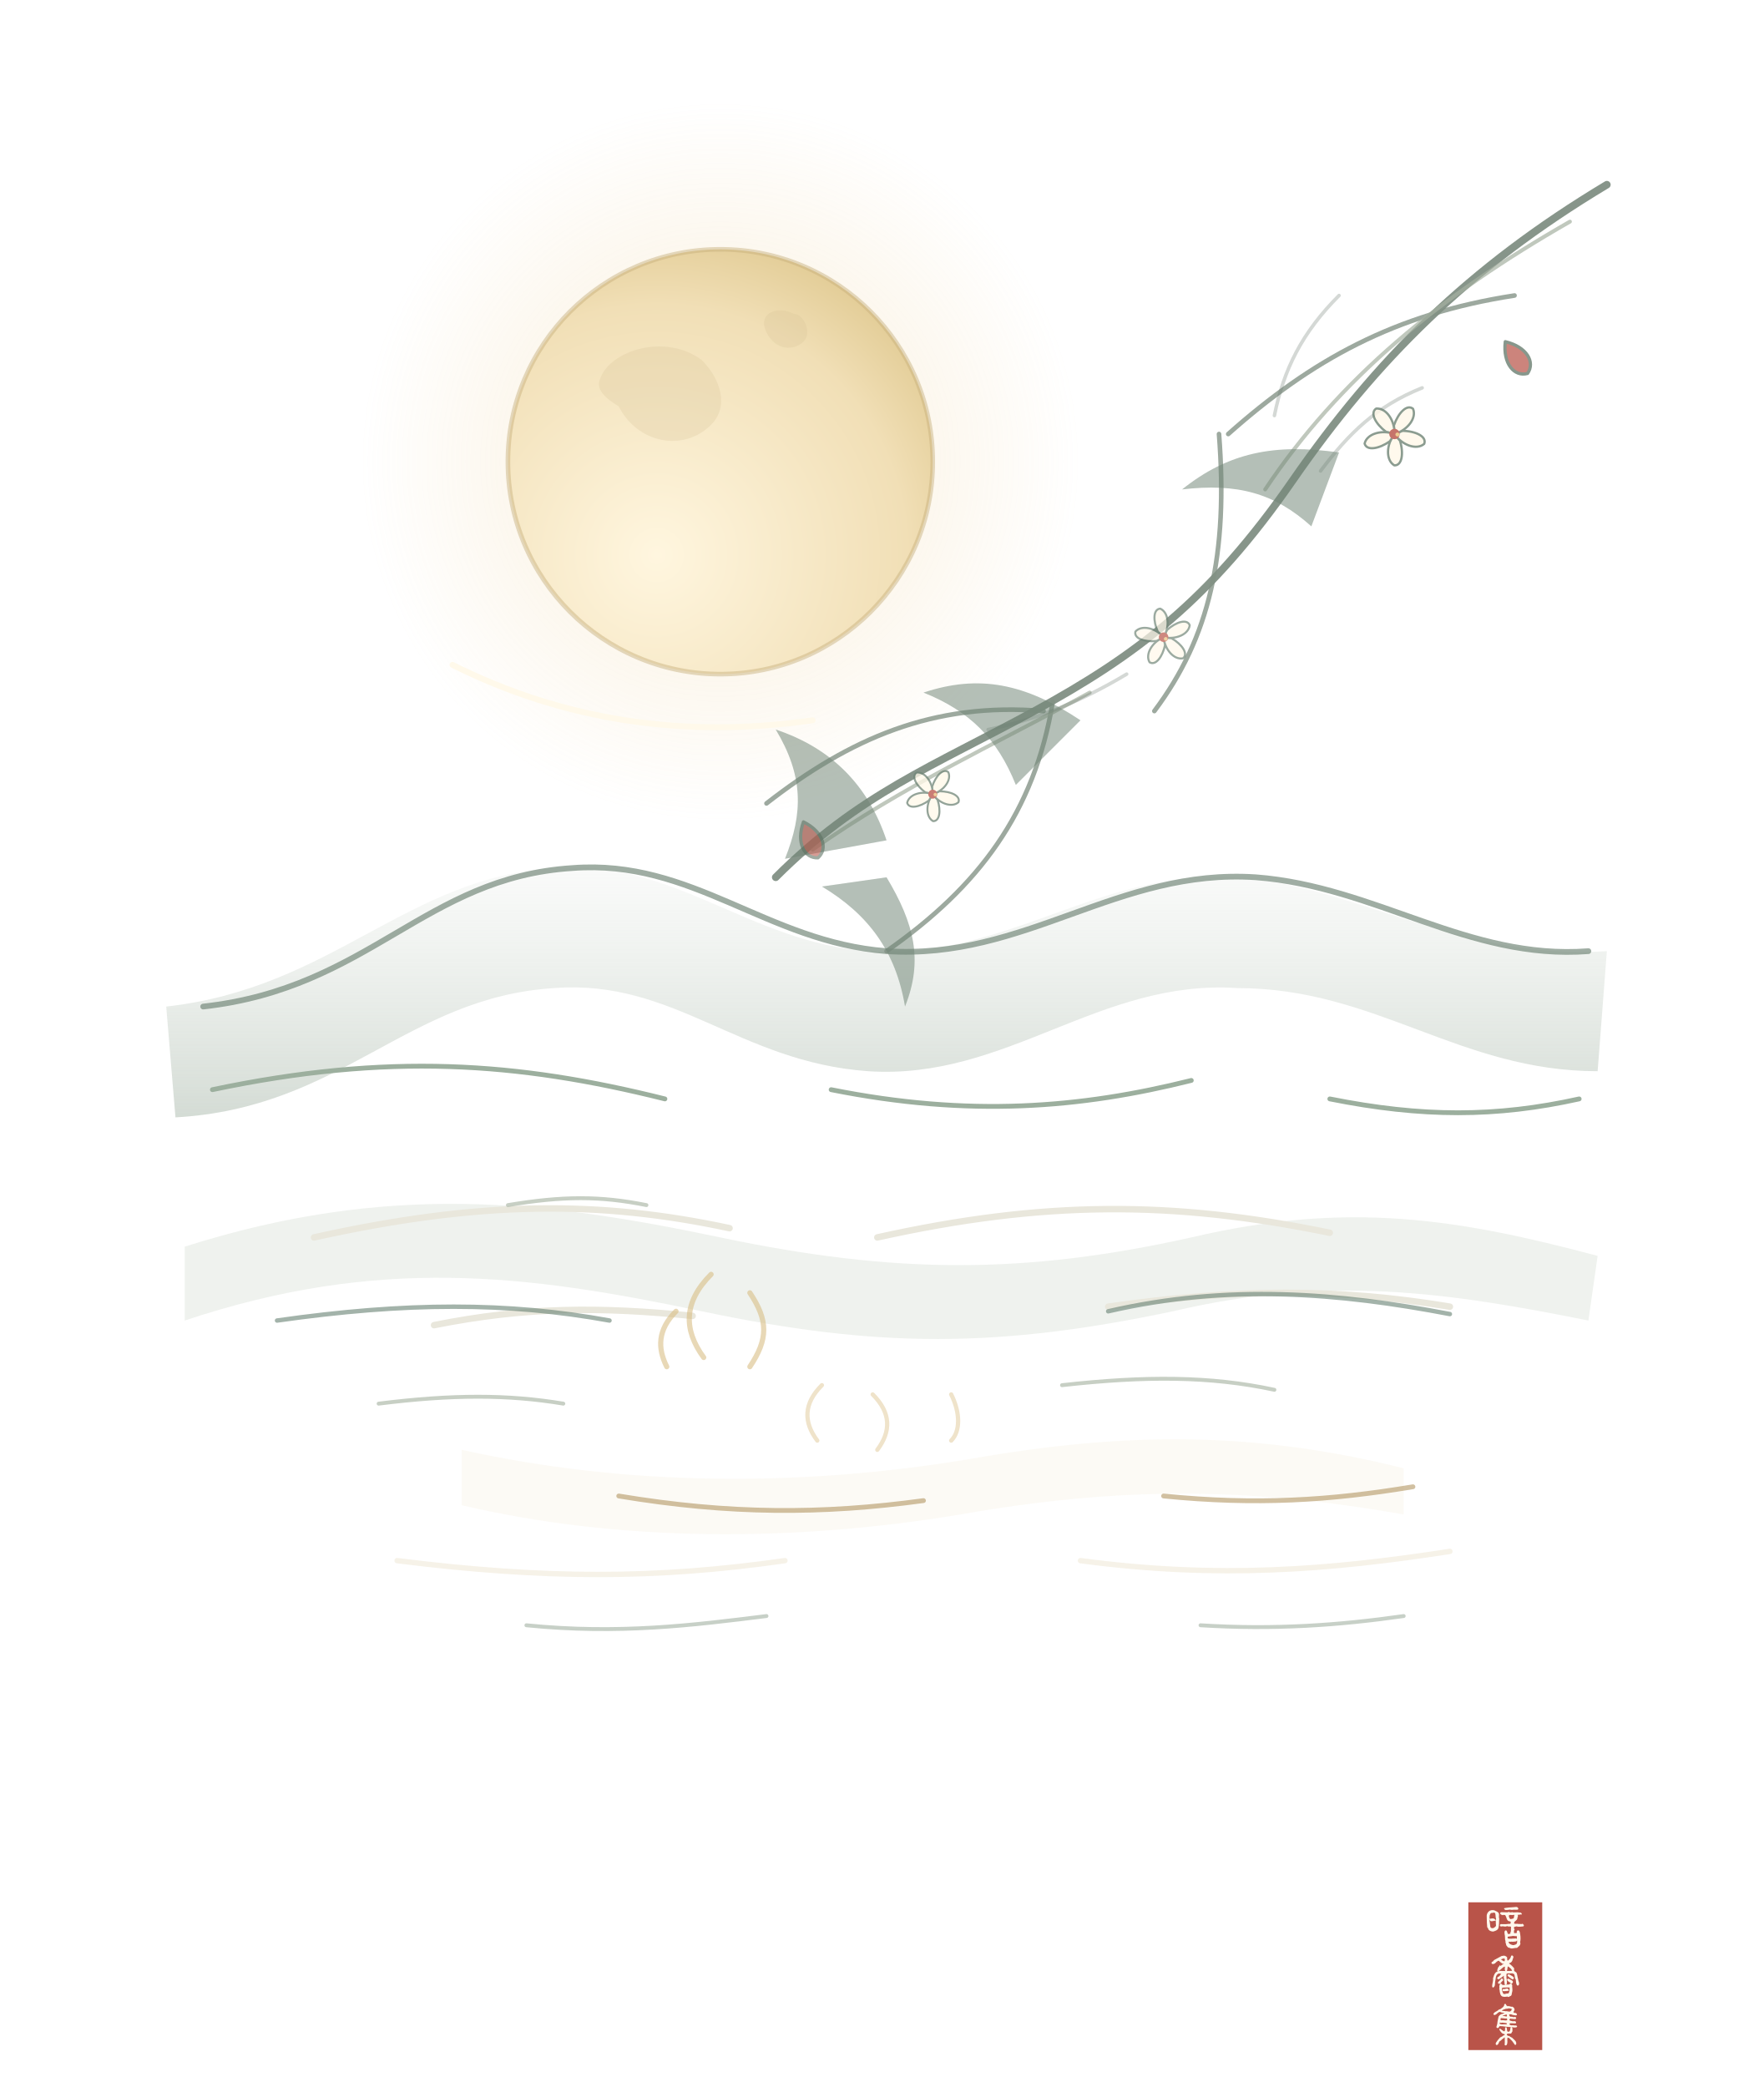
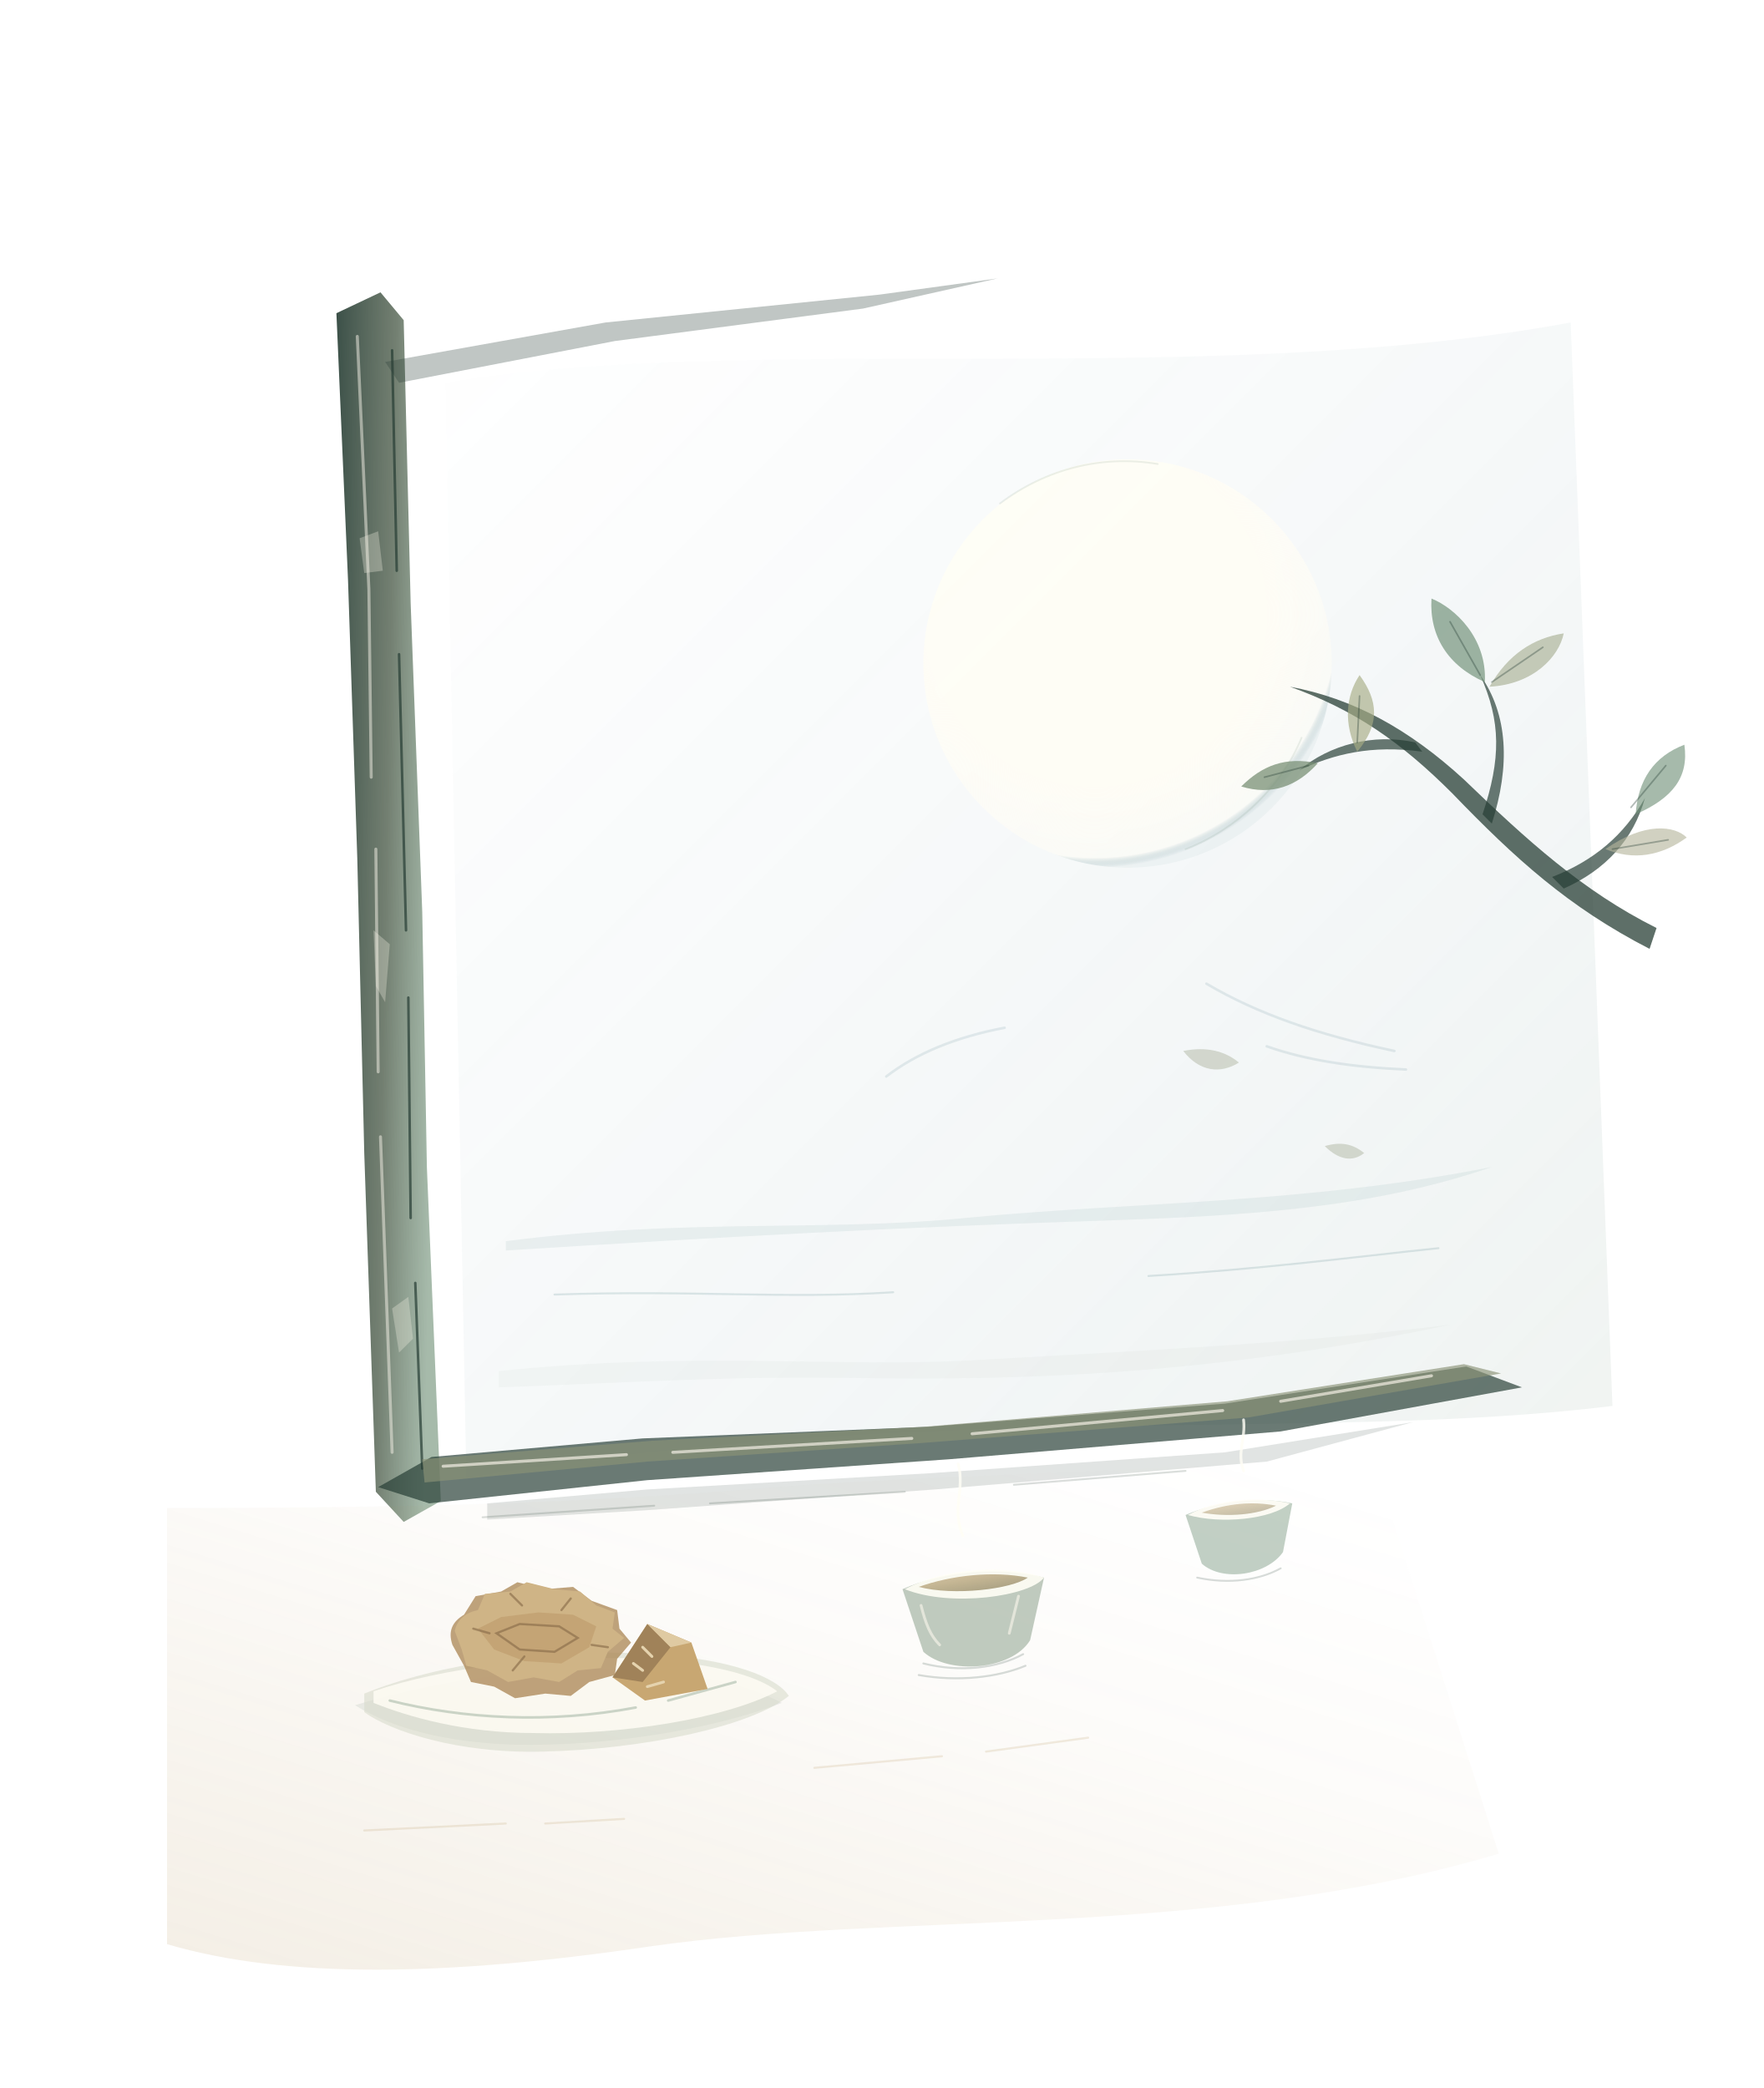
- <svg xmlns="http://www.w3.org/2000/svg" viewBox="0 20 191 226" role="img" aria-labelledby="title desc">
+ <svg xmlns="http://www.w3.org/2000/svg" viewBox="0 0 760 900" role="img" aria-labelledby="title desc">
  <defs>
-     <radialGradient id="moon-halo">
-       <stop stop-color="#e9bf72" stop-opacity=".32" />
-       <stop offset=".55" stop-color="#e9bf72" stop-opacity=".13" />
-       <stop offset="1" stop-color="#e9bf72" stop-opacity="0" />
+     <radialGradient id="ma-moon" cx=".42" cy=".38" r=".62">
+       <stop offset=".68" stop-color="#FFFDF5" stop-opacity=".9" />
+       <stop offset=".96" stop-color="#FFFDF5" stop-opacity=".5" />
+       <stop offset="1" stop-color="#326B75" stop-opacity=".045" />
    </radialGradient>
-     <radialGradient id="moon-disc" cx=".35" cy=".28" r=".82">
-       <stop stop-color="#fff6df" />
-       <stop offset=".72" stop-color="#f1dfb6" />
-       <stop offset="1" stop-color="#dfc88f" />
-     </radialGradient>
-     <linearGradient id="hill-wash" x1="0" y1="0" x2="0" y2="1">
-       <stop stop-color="#8da18f" stop-opacity=".38" />
-       <stop offset="1" stop-color="#b9c6b8" stop-opacity=".08" />
+     <linearGradient id="ma-air" x1="0" y1="0" x2="1" y2="1">
+       <stop stop-color="#326B75" stop-opacity="0" />
+       <stop offset=".62" stop-color="#326B75" stop-opacity=".055" />
+       <stop offset="1" stop-color="#6F8F76" stop-opacity=".1" />
    </linearGradient>
-     <g id="plum-blossom" fill="#fff8e9" stroke="#718678" stroke-width=".34" stroke-linejoin="round">
-       <path d="M0 0C-1.7-1.2-2.4-3.4-1.4-4.5C-.3-4.9.5-3.2.5-1.2Z" />
-       <path d="M0 0C-1.7-1.2-2.4-3.4-1.4-4.5C-.3-4.9.5-3.2.5-1.2Z" transform="rotate(72)" />
-       <path d="M0 0C-1.7-1.2-2.4-3.4-1.4-4.5C-.3-4.9.5-3.2.5-1.2Z" transform="rotate(144)" />
-       <path d="M0 0C-1.7-1.2-2.4-3.4-1.4-4.5C-.3-4.9.5-3.2.5-1.2Z" transform="rotate(216)" />
-       <path d="M0 0C-1.7-1.2-2.4-3.4-1.4-4.5C-.3-4.9.5-3.2.5-1.2Z" transform="rotate(288)" />
-       <circle r=".78" fill="#b95449" stroke="none" />
-       <circle cx=".4" cy="-.2" r=".3" fill="#e8c17a" stroke="none" />
-     </g>
-     <g id="plum-bud" fill="#b95449" stroke="#596f5f" stroke-width=".35">
-       <path d="M0 0c-1.6-1.8-1.4-3.7 0-4.2 1.4.5 1.6 2.4 0 4.2Z" />
-     </g>
+     <linearGradient id="ma-warm" x1="0" y1="1" x2=".8" y2="0">
+       <stop stop-color="#B59255" stop-opacity=".15" />
+       <stop offset=".62" stop-color="#B59255" stop-opacity=".035" />
+       <stop offset="1" stop-color="#B59255" stop-opacity="0" />
+     </linearGradient>
+     <linearGradient id="ma-wood" x1="0" y1="0" x2="1" y2=".2">
+       <stop stop-color="#263D34" stop-opacity=".9" />
+       <stop offset=".55" stop-color="#4B5B49" stop-opacity=".78" />
+       <stop offset="1" stop-color="#6F8F76" stop-opacity=".62" />
+     </linearGradient>
+     <linearGradient id="ma-tea" x1="0" y1="0" x2="1" y2="1">
+       <stop stop-color="#B59255" stop-opacity=".5" />
+       <stop offset="1" stop-color="#7E7654" stop-opacity=".74" />
+     </linearGradient>
  </defs>
-   <g transform="translate(0 266) scale(1 -1)" fill="none" stroke-linecap="round" stroke-linejoin="round">
-     <rect x="159" y="24" width="8" height="16" fill="#b95449" stroke="none" />
-     <g fill="#fff8ec" stroke="none">
-       <path d="M2121 2852Q2157 2793 2219 2774Q2253 2763 2281 2772Q2408 2770 2575 2800Q2589 2803 2611 2807Q2700 2771 2829 2784Q2953 2797 2960 2798Q2999 2799 3032 2795Q3053 2798 3150 2791Q3266 2782 3306 2815Q3339 2842 3339 2898Q3294 3027 3164 3038Q3112 3042 2982 3022Q2902 3010 2861 3011Q2487 2992 2298 2964Q2207 2950 2121 2932Q2095 2923 2096 2891Q2096 2862 2121 2852ZM1632 2499Q1595 2557 1502 2619Q1499 2621 1495 2624Q1358 2701 1256 2738Q1135 2780 989 2753Q922 2741 870 2716Q725 2641 646 2495Q588 2387 585 2272L600 1659Q609 1437 631 1270Q639 1250 678 1207L706 1175Q731 1138 722 1100Q809 958 1018 911Q1078 898 1143 895L1318 949Q1478 1005 1553 1103Q1579 1137 1598 1179Q1648 1330 1659 1598L1670 1907Q1673 1962 1678 2010Q1643 2083 1651 2213Q1658 2344 1658 2366Q1656 2442 1632 2499ZM1393 1452Q1404 1360 1288 1276L1177 1202Q1065 1169 986 1209Q934 1235 904 1293L850 1716Q833 1824 813 1908V1942Q837 1943 851 1907Q870 1856 871 1854Q887 1825 915 1817Q996 1775 1110 1800L1245 1833Q1289 1841 1325 1839Q1354 1844 1368 1868Q1369 1871 1370 1873Q1308 1971 1222 2021Q1115 2059 948 2023Q917 2017 847 1999Q819 2049 829 2125Q840 2210 838 2237Q838 2255 835 2272Q883 2457 962 2502Q972 2507 983 2511Q1029 2505 1126 2529Q1215 2550 1253 2541Q1299 2529 1325 2477Q1349 2416 1357 2273Q1365 2128 1384 2068L1402 2026L1404 2021Q1355 1867 1381 1575Q1376 1630 1393 1452ZM3817 1464 3745 1542Q3718 1567 3692 1578Q3644 1533 3566 1545L3481 1559L3448 1558L3422 1551L3407 1543Q3333 1574 3206 1569L3096 1567Q3027 1569 2975 1589Q2954 1688 3039 1776Q3057 1795 3141 1865Q3224 1936 3246 1990Q3266 2042 3248 2101Q3303 2137 3300 2209L3293 2297Q3294 2347 3328 2374Q3379 2339 3441 2360L3504 2383Q3555 2396 3601 2363Q3637 2403 3641 2418Q3646 2434 3635 2454Q3595 2523 3547 2539Q3528 2545 3505 2545Q3501 2545 3498 2545Q3318 2588 3021 2565L2918 2556Q2862 2590 2775 2578L2675 2565Q2634 2562 2599 2568Q2582 2568 2537 2597L2505 2614Q2461 2630 2440 2568L1973 2579Q1961 2576 1894 2580H1845Q1769 2572 1757 2499Q1755 2410 1856 2364Q1871 2357 1965 2324Q1976 2320 1985 2317Q2016 2354 2081 2343Q2141 2332 2147 2332Q2166 2332 2178 2340Q2236 2283 2282 2147Q2331 2006 2336 1994L2363 1936Q2432 1808 2564 1786Q2581 1783 2599 1782Q2669 1779 2675 1730Q2676 1717 2668 1654L2666 1615Q2666 1607 2668 1600Q2637 1560 2553 1562L2464 1564Q2436 1563 2417 1555Q2275 1529 2010 1538Q1848 1543 1803 1543L1758 1503Q1734 1476 1734 1441Q1732 1387 1803 1340Q1813 1334 1825 1327Q1902 1367 2029 1349L2166 1328Q2284 1317 2360 1373Q2405 1335 2502 1336Q2609 1337 2612 1337Q2665 1333 2702 1316L2690 895Q2651 875 2651 816L2652 755Q2647 710 2599 703L2577 701Q2466 646 2419 716Q2401 743 2375 835Q2347 935 2313 969Q2303 979 2292 986Q2259 1000 2218 990Q2180 981 2167 952Q2121 892 2132 789L2144 680V656Q2176 567 2177 404Q2178 247 2186 190Q2197 120 2224 64Q2203 0 2236 -100Q2270 -200 2272 -206Q2283 -252 2281 -289Q2305 -314 2361 -394Q2414 -470 2459 -495Q2505 -521 2565 -516Q2667 -592 2828 -575Q2859 -572 3014 -544Q3144 -520 3225 -528L3453 -323L3499 -227Q3543 -118 3487 -50Q3570 235 3499 674Q3485 762 3464 861L3412 952Q3396 975 3378 986L3356 995Q3338 1000 3316 997Q3235 995 3210 912L3202 873V872Q3230 782 3176 766Q3156 761 3080 764L3026 763Q2995 759 2975 747Q2945 895 2963 974Q2980 1046 3032 1088Q2982 1100 2972 1143L2960 1225Q2957 1237 2952 1248Q2970 1299 3032 1314L3125 1332Q3150 1339 3168 1350Q3289 1301 3490 1317L3712 1339Q3714 1339 3715 1339Q3778 1326 3806 1381Q3825 1418 3817 1464ZM3202 -152Q3141 -240 2980 -272L2872 -289Q2736 -248 2708 -238Q2543 -174 2495 -52Q2490 -40 2486 -27Q2507 17 2578 12L2673 2Q2714 2 2736 18Q2816 -4 2951 15Q3063 31 3100 30Q3144 29 3197 88L3225 121Q3243 28 3231 -55Q3223 -112 3202 -152ZM3202 496Q3225 374 3211 311Q3204 282 3191 257Q3147 308 3061 297L2962 281Q2921 278 2895 292Q2779 262 2590 273L2463 280Q2413 310 2407 404Q2407 408 2406 440Q2480 465 2636 480Q2788 494 2861 519Q2992 498 3194 496ZM2816 2010Q2801 2010 2731 1990Q2649 1968 2616 1996Q2597 2012 2588 2044Q2523 2141 2516 2222Q2513 2261 2520 2306Q2571 2350 2672 2342L2813 2329Q2814 2329 2816 2329Q2864 2347 2961 2343Q2986 2342 3009 2340Q2974 2309 2967 2221Q2959 2130 2952 2108Q2932 2034 2861 2016L2819 2010Z" transform="translate(160.26 35.71928) scale(0.0012442)" />
-       <path d="M2802 980Q2771 1062 2743 1230Q2715 1399 2681 1486Q2675 1501 2668 1516Q2647 1558 2581 1598L2519 1635Q2466 1673 2459 1726Q2440 1754 2453 1822Q2465 1892 2459 1918Q2272 2133 2148 2235Q2080 2291 2015 2329L2031 2362Q2211 2397 2298 2587Q2329 2655 2371 2818Q2373 2826 2375 2832Q2366 2853 2394 2890Q2408 2909 2408 2915Q2334 3026 2283 3041Q2213 3043 2189 2983Q2186 2976 2168 2906Q2155 2855 2132 2832Q2124 2781 2071 2734Q2023 2691 2014 2681Q1997 2661 1989 2639Q1976 2639 1948 2610Q1917 2577 1897 2584Q1884 2589 1872 2605L1847 2705Q1833 2778 1855 2832Q1815 2941 1679 2991L1603 3014Q1588 3018 1562 3024Q1530 3002 1462 3004Q1394 3005 1366 2991Q1359 2988 1352 2983Q1249 2918 1016 2803Q799 2697 682 2622Q675 2563 621 2529L542 2481Q509 2459 489 2429Q456 2384 497 2340L534 2304L540 2295Q668 2264 787 2350Q841 2388 883 2446Q902 2457 969 2511Q1041 2570 1094 2574Q1110 2575 1126 2572Q1160 2520 1244 2462Q1326 2407 1351 2382L1369 2362Q1398 2312 1462 2313L1539 2316Q1552 2315 1562 2312Q1422 2243 1269 2119Q1238 2183 1204 2179Q1194 2177 1185 2170Q1178 2124 1123 2062L1074 2006Q1052 1978 1042 1952Q1031 1931 1016 1860L1003 1811Q988 1771 959 1742Q1046 1682 997 1641L969 1623L881 1579L860 1564Q853 1557 850 1550Q756 1466 699 1305L626 1076Q620 1061 615 1047Q634 915 594 723L554 528Q533 407 540 309Q559 247 607 236Q619 233 632 234Q748 298 775 452Q782 495 788 637Q791 711 799 753Q820 822 840 989Q860 1159 894 1241Q929 1325 992 1382Q1063 1466 1187 1456Q1206 1455 1317 1435Q1327 1433 1336 1432L1160 1223Q1041 1166 1001 1115L984 1089Q978 1077 975 1064Q976 1006 1023 982L1109 946Q1160 992 1294 1073Q1433 1157 1494 1216Q1523 1243 1545 1273Q1563 1222 1557 1154Q1554 1119 1545 1080Q1592 1032 1589 935L1586 829Q1587 795 1595 770Q1616 726 1616 638L1618 576Q1625 522 1663 494Q1660 459 1612 459Q1605 459 1595 460Q1499 442 1433 473Q1390 492 1364 532Q1357 541 1352 552Q1319 588 1281 580Q1268 578 1252 569Q1140 414 1166 248Q1170 224 1177 200Q1181 181 1163 140Q1144 98 1158 75Q1166 62 1185 50L1207 -161Q1236 -368 1329 -478Q1332 -483 1336 -487Q1464 -615 1796 -566Q1830 -562 1872 -554Q1942 -621 2040 -561Q2058 -549 2098 -520Q2201 -502 2234 -402Q2246 -366 2261 -253Q2272 -167 2291 -126Q2319 -33 2302 131Q2285 290 2285 328Q2284 382 2291 427Q2295 474 2237 524Q2219 540 2199 552Q2264 573 2310 629Q2324 646 2341 670Q2375 777 2286 842Q2255 865 2151 911Q2050 956 2015 996Q1954 1011 1907 998Q1851 983 1839 929Q1856 837 1946 770Q1955 764 2049 703Q2128 652 2165 603L2172 575Q2171 570 2165 569Q2118 587 2072 552Q2060 542 2050 530Q2037 514 2031 494Q1977 508 1873 492Q1783 478 1748 487L1730 494L1805 519Q1838 627 1822 800Q1806 970 1806 986Q1805 1000 1805 1013L1788 1030Q1796 1089 1787 1227Q1778 1364 1800 1435Q1802 1442 1805 1449Q1887 1474 2019 1467Q2153 1461 2214 1468Q2249 1473 2283 1482L2335 1450Q2377 1429 2408 1449Q2482 1390 2503 1269L2525 1092Q2544 988 2601 929L2622 687Q2644 510 2718 427Q2762 382 2817 414Q2844 430 2861 460Q2914 553 2879 682Q2876 693 2835 815Q2801 914 2802 980ZM1319 2689Q1339 2718 1417 2737Q1490 2755 1512 2765Q1576 2793 1618 2750L1632 2731L1643 2704Q1651 2674 1646 2639Q1642 2545 1579 2522L1436 2594Q1360 2636 1319 2689ZM1495 1675Q1351 1694 1217 1685Q1124 1678 1042 1658Q1149 1690 1278 1806L1426 1941Q1534 2035 1629 2069Q1663 2025 1650 1954Q1638 1886 1637 1876Q1637 1848 1646 1826Q1630 1765 1672 1717L1696 1692Q1678 1669 1611 1678Q1540 1689 1519 1685Q1505 1682 1495 1675ZM1822 242Q1857 230 1934 240Q2008 250 2040 235Q2054 228 2065 217L2054 -12Q2039 -197 1951 -273Q1937 -284 1922 -294Q1864 -271 1768 -299L1670 -326Q1580 -346 1512 -311Q1431 -139 1409 -43Q1381 77 1403 200Q1466 236 1597 234Q1737 233 1759 234Q1793 236 1822 242ZM1805 1692Q1854 1750 1867 1856L1880 1970Q1891 2038 1922 2086Q2149 1931 2236 1792Q2267 1742 2283 1692Q2132 1678 1969 1683Q1888 1685 1805 1692ZM2291 1239Q2242 1252 2159 1310Q2079 1367 2036 1380Q1988 1394 1939 1382Q1895 1371 1884 1317Q1879 1285 1889 1256Q2007 1136 2200 1014Q2235 991 2308 946Q2322 955 2374 971Q2414 983 2422 1008Q2425 1017 2425 1030Q2446 1099 2388 1154L2307 1222Q2298 1231 2291 1239ZM1319 653Q1326 710 1391 764L1457 817Q1511 868 1495 929Q1469 986 1419 1015Q1369 1045 1336 1013Q1299 939 1195 843L1109 763Q1077 730 1059 703Q1030 658 1060 609Q1078 580 1109 569Q1170 540 1231 586L1300 641Q1310 648 1319 653ZM1478 117 1436 -18Q1469 -86 1560 -85Q1571 -84 1670 -74Q1734 -66 1771 -76Q1791 -77 1836 -59Q1877 -42 1906 -59Q1909 -58 1955 -52Q1994 -46 1995 -25Q1996 -15 1989 -1Q1952 128 1861 143L1823 145L1771 138L1623 106L1569 100L1525 103Q1500 107 1478 117Z" transform="translate(160.9131 30.48051) scale(0.00123953)" />
-       <path d="M2245 984 2366 996Q2440 1010 2462 1068Q2463 1071 2464 1074Q2455 1145 2384 1161Q2370 1164 2289 1170Q2251 1172 2230 1180Q2219 1147 2179 1162L2157 1175Q2144 1184 2139 1195Q2045 1167 1937 1182Q1850 1194 1793 1233Q1794 1245 1784 1296Q1776 1335 1793 1353Q1871 1376 2033 1364Q2197 1351 2256 1355Q2304 1358 2343 1368Q2383 1401 2366 1450L2344 1510Q2343 1511 2343 1512Q2281 1563 2194 1556L2092 1544Q2029 1542 1981 1572Q1926 1560 1835 1609Q1770 1643 1762 1647Q1750 1695 1819 1764Q1823 1768 1830 1775Q1873 1796 1922 1777Q1961 1761 1966 1760Q2017 1772 2128 1754Q2239 1736 2289 1746Q2328 1753 2358 1775L2379 1840Q2387 1877 2358 1896Q2278 1959 2176 1930Q2152 1923 2124 1911Q2073 1962 1952 1960Q2010 1961 1860 1956Q1754 1994 1747 2175L1966 2160Q2000 2127 2081 2117Q2159 2107 2183 2095Q2192 2091 2200 2085Q2251 2097 2332 2079Q2366 2071 2373 2070L2430 2119Q2458 2148 2449 2175Q2437 2225 2372 2272L2328 2303Q2283 2276 2228 2305L2169 2337Q2145 2348 2124 2348Q2131 2397 2178 2464Q2220 2525 2228 2559Q2229 2563 2230 2567Q2231 2703 2146 2788Q2105 2830 2041 2861Q1971 2846 1862 2878L1759 2907Q1670 2926 1597 2906Q1585 2917 1533 2952Q1481 2986 1471 3025Q1468 3037 1468 3050Q1460 3093 1413 3108Q1362 3125 1325 3096Q1309 3084 1302 3065Q1314 2929 1156 2796Q1115 2761 1069 2733Q1022 2668 904 2629L805 2597Q748 2527 625 2460L500 2392L446 2356L406 2323L375 2289Q363 2274 352 2258Q291 2209 375 2123L383 2115Q485 2101 590 2184Q605 2197 694 2278Q789 2365 860 2385Q900 2397 941 2394Q997 2348 1116 2327Q1243 2305 1263 2300Q1284 2294 1302 2288Q1292 2252 1246 2243Q1196 2233 1194 2233L1177 2223L1174 2220Q999 2206 865 2068Q823 2025 790 1972Q779 1905 726 1673Q678 1460 677 1338Q669 1313 628 1153Q614 1098 601 1059Q572 1010 622 976L682 940Q688 936 692 931Q758 923 819 1010L880 1104Q911 1120 984 1106Q1057 1091 1086 1099Q1093 1101 1099 1104L1526 1048Q1706 1028 1845 1029Q1849 1024 1877 1011Q1899 1001 1891 984Q1888 961 1871 955L1860 954L1843 797Q1823 672 1746 622L1717 607Q1601 586 1567 672Q1552 710 1544 822Q1535 940 1507 986Q1503 993 1499 999Q1478 1020 1426 1001Q1383 985 1378 984Q1374 957 1378 846Q1382 724 1349 678Q1339 664 1326 654L1302 641Q1295 639 1287 637Q1201 672 1084 765L993 836L939 871Q924 879 910 886Q849 872 872 776L880 750L999 583Q1081 476 1174 426Q1194 415 1260 404Q1322 393 1338 366L1346 346Q1348 338 1348 328Q1323 293 1265 279Q1225 269 1220 267Q1178 207 1087 165L987 120L944 94L925 79Q873 36 789 -72Q726 -151 692 -185Q678 -219 618 -296Q551 -380 537 -434Q524 -486 541 -539Q555 -574 599 -592Q623 -602 646 -600Q733 -564 785 -457L854 -296Q859 -285 865 -275Q933 -250 1014 -170Q1097 -88 1109 -77Q1142 -48 1174 -27Q1209 -21 1248 27Q1281 69 1297 78Q1320 91 1348 79Q1357 -25 1350 -299Q1347 -403 1348 -464Q1330 -509 1338 -557Q1344 -591 1363 -615Q1392 -647 1449 -623Q1500 -602 1506 -601Q1510 -600 1514 -600Q1587 -482 1586 -315L1577 -87Q1577 7 1597 79Q1698 64 1783 -1Q1835 -41 1860 -87Q2045 -240 2199 -491Q2224 -530 2245 -569Q2293 -587 2330 -577Q2362 -568 2373 -539Q2417 -368 2301 -218Q2253 -156 2131 -48L2035 40Q2014 60 1996 79Q1936 86 1858 145Q1788 197 1762 209Q1710 233 1657 222Q1644 246 1598 268L1560 288Q1523 313 1529 358Q1556 435 1639 440Q1654 441 1741 434Q1799 430 1830 441Q1905 414 1949 480Q1957 492 1992 566Q2017 618 2041 637Q2033 681 2040 794Q2047 901 2026 946Q2009 981 1971 1000L1937 1014H1936H2011Q2045 997 2136 997Q2216 997 2245 984ZM1438 2145Q1444 2145 1480 2158Q1516 2170 1526 2142L1529 2130Q1524 2104 1540 2062Q1555 2024 1541 2002Q1537 1995 1529 1987Q1493 1970 1417 1990L1344 2006Q1330 2009 1318 2009Q1294 2037 1240 2020Q1194 2007 1182 2009Q1164 2013 1159 2039Q1226 2077 1408 2135Q1426 2141 1438 2145ZM1483 1263Q1401 1280 1244 1269Q1096 1259 1031 1271Q944 1286 880 1338Q849 1385 929 1424Q935 1426 941 1429Q993 1393 1076 1410Q1155 1425 1156 1425Q1213 1431 1250 1398Q1307 1418 1403 1393Q1493 1369 1522 1368Q1526 1368 1529 1368Q1548 1324 1525 1291L1511 1277Q1499 1267 1483 1263ZM1566 1647Q1486 1609 1355 1625L1210 1643L1147 1644Q1105 1642 1069 1632Q1065 1634 1014 1650L984 1663Q963 1674 956 1693L973 1787Q985 1826 1024 1836Q1104 1836 1262 1811Q1404 1789 1492 1802Q1503 1804 1514 1806Q1562 1795 1563 1738L1562 1665Q1563 1655 1566 1647ZM1657 2424Q1616 2457 1520 2454L1425 2452L1381 2458L1350 2468L1348 2469Q1313 2476 1198 2481L1130 2488Q1105 2492 1084 2499Q1179 2601 1420 2665Q1435 2669 1453 2673Q1585 2674 1737 2715Q1742 2717 1747 2718Q1774 2693 1848 2696Q1915 2698 1935 2688Q1952 2681 1959 2665Q1966 2650 1966 2627Q1984 2557 1926 2507L1846 2446Q1825 2428 1815 2409Q1788 2443 1738 2430Q1691 2417 1684 2417Q1669 2416 1657 2424Z" transform="translate(161.3247 25.26044) scale(0.00120078)" />
-     </g>
-     <circle cx="78" cy="196" r="39" fill="url(#moon-halo)" stroke="none" />
-     <circle cx="78" cy="196" r="23" fill="url(#moon-disc)" stroke="#c7ae7b" stroke-opacity=".46" stroke-width=".5" />
-     <path fill="#d5c397" fill-opacity=".25" stroke="none" d="M67 202c2-4 7-5 10-2 2 2 1 5-1 7-4 3-10 1-11-2-.5-1 .3-2 2-3Zm16 8c1-2 3-2 4-1 1 1 0 3-1 3-2 1-4 0-3-2Z" />
-     <path stroke="#fff9ea" stroke-width=".64" d="M49 174c12-6 25-8 39-6" />
-     <path fill="url(#hill-wash)" stroke="none" d="M18 137c18 2 26 14 42 15 13 1 21-8 34-9 15-1 25 9 40 8 13-1 24-9 40-8l-1-13c-15 0-24 9-39 9-15 1-25-10-40-9-14 1-21 10-34 9-16-1-23-13-41-14Z" />
-     <path stroke="#738879" stroke-opacity=".68" stroke-width=".62" d="M22 137c18 2 24 14 40 15 13 1 21-8 34-9 15-1 25 9 40 8 13-1 23-9 36-8" />
-     <path stroke="#9caf9e" stroke-width=".52" d="M23 128c19 4 33 3 49-1m18 1c15-3 27-2 39 1m15-2c10-2 18-2 27 0" />
-     <path fill="#c5d0c1" fill-opacity=".27" stroke="none" d="M20 111c22 7 39 5 58 1 19-4 33-4 51 0 17 4 29 2 44-2l-1-7c-15 3-28 5-45 1-19-4-32-4-51 0-19 4-35 6-56-1Z" />
-     <path stroke="#e9e7dc" stroke-width=".7" d="M34 112c18 4 31 4 45 1m16-1c18 4 32 4 49 .5m-97-10c10 2 18 2 28 1m45 1c14 2 25 2 37 0" />
-     <path stroke="#6f887a" stroke-opacity=".64" stroke-width=".48" d="M30 103c14 2 25 2 36 0m54 1c13 3 25 2 37-.3" />
-     <path stroke="#d8bc82" stroke-opacity=".58" stroke-width=".56" d="M77 108c-3-3-3-6-.8-9m5 7c2-3 2-5 0-8m-8 6c-2-2-2-4-1-6" />
-     <path stroke="#aebaa9" stroke-opacity=".68" stroke-width=".42" d="M41 94c8 1 14 1 20 0m54 2c9 1 16 1 23-.5m-83 20c6 1 10 1 15 0" />
-     <path stroke="#657769" stroke-opacity=".78" stroke-width=".82" d="M174 226c-15-9-25-19-34-32-9-13-17-19-28-25-11-6-19-9-28-18" />
-     <path stroke="#819184" stroke-opacity=".78" stroke-width=".5" d="M164 214c-13-2-22-7-31-15m-20-30c-12 1-21-3-30-10m31 11c-2-12-8-20-18-27m36 56c1-13-1-22-7-30" />
-     <path stroke="#a6b1a1" stroke-opacity=".7" stroke-width=".42" d="M170 222c-14-8-25-17-33-29m-19-22c-11-6-20-10-30-17" />
-     <path stroke="#647568" stroke-opacity=".28" stroke-width=".38" d="M154 204c-5-2-8-5-11-9m-21-22c-5-3-10-5-15-6m38 47c-4-4-6-8-7-13" />
-     <path fill="#718576" fill-opacity=".52" stroke="none" d="M145 197c-7 1-12 0-17-4 6 .7 10-.4 14-4Zm-28-29c-6 4-11 5-17 3 5-2 8-5 10-10Zm-21-13c-2 6-6 10-12 12 3-5 3-9 1-14Zm-7-5c5-3 8-7 9-13 2 5 1 9-2 14Z" />
-     <use href="#plum-blossom" transform="translate(151 199) scale(.72) rotate(17)" opacity=".82" />
-     <use href="#plum-blossom" transform="translate(126 177) scale(.66) rotate(-12)" opacity=".7" />
-     <use href="#plum-blossom" transform="translate(101 160) scale(.62) rotate(18)" opacity=".76" />
-     <use href="#plum-bud" transform="translate(163 209) rotate(35)" opacity=".72" />
-     <use href="#plum-bud" transform="translate(87 157) rotate(22)" opacity=".58" />
-     <path fill="#e5c998" fill-opacity=".1" stroke="none" d="M50 89c18-4 37-4 55-1 17 3 31 3 47-1v-5c-17 3-31 3-48 0-18-3-37-3-54 1Z" />
-     <path stroke="#b49a68" stroke-opacity=".62" stroke-width=".52" d="M67 84c12-2 22-2 33-.5m26 .5c10-1 18-.5 27 1" />
-     <path stroke="#f5f0e4" stroke-opacity=".84" stroke-width=".58" d="M43 77c16-2 28-2 42 0m32 0c15-2 27-1 40 1" />
-     <path stroke="#9faf9f" stroke-opacity=".58" stroke-width=".42" d="M57 70c10-1 18 0 26 1m47-1c8-.5 15 0 22 1" />
-     <path stroke="#d8bc82" stroke-opacity=".42" stroke-width=".46" d="M89 96c-2-2-2-4-.5-6m6 5c2-2 2-4 .5-6m8 6c1-2 1-4 0-5" />
-   </g>
+   <path d="M192 165C322 143 520 168 677 139L695 606C566 622 400 603 201 637Z" fill="url(#ma-air)" />
+   <circle cx="486" cy="286" r="88" fill="url(#ma-moon)" />
+   <path d="M431 217c20-15 44-21 68-17m62 118c-9 22-29 40-50 48" fill="none" stroke="#6F8F76" stroke-opacity=".13" stroke-width=".75" stroke-linecap="round" />
+   <path d="M218 535c77-10 137-4 198-10 72-7 146-6 227-22-52 18-107 21-164 23-92 3-165 7-261 13Z" fill="#326B75" fill-opacity=".075" />
+   <path d="M239 558c61-2 99 2 146-1m110-7c49-3 87-8 125-12" fill="none" stroke="#326B75" stroke-opacity=".15" stroke-width=".85" stroke-linecap="round" />
+   <path d="M215 591c86-9 149-1 210-5 70-4 135-7 200-15-103 22-187 24-255 23-57-1-98 2-155 4Z" fill="#6F8F76" fill-opacity=".045" />
+   <path d="M145 135l19-9 10 12 3 122 5 133 2 110 6 144-16 9-12-13-5-146-3-127-4-120Z" fill="url(#ma-wood)" />
+   <path d="m154 145 5 109 1 81m2 31 1 96m1 28 5 136" fill="none" stroke="#F7F3E8" stroke-opacity=".5" stroke-width="1.3" stroke-linecap="round" />
+   <path d="m169 151 2 95m1 36 3 119m1 29 1 95m2 28 3 80" fill="none" stroke="#263D34" stroke-opacity=".7" stroke-width="1.1" stroke-linecap="round" />
+   <path d="m155 232 8-3 2 17-8 1Zm6 169 7 6-2 25-4-7Zm8 163 7-5 2 18-6 6Z" fill="#F7F3E8" fill-opacity=".3" />
+   <path d="m166 156 95-17 118-12 51-7-58 13-107 14-93 18Z" fill="#263D34" fill-opacity=".29" />
+   <path d="m186 628 91-8 123-5 128-10 104-16 24 9-104 19-143 12-130 9-94 10-22-7Z" fill="#263D34" fill-opacity=".68" />
+   <path d="m182 629 99-8 117-6 131-11 102-16 16 4-109 19-141 11-118 8-96 9Z" fill="#8B9276" fill-opacity=".65" />
+   <path d="m191 632 79-5m20-1 103-6m26-2 108-10m25-4 65-11" fill="none" stroke="#F7F3E8" stroke-opacity=".67" stroke-width="1.3" stroke-linecap="round" />
+   <path d="m210 648 69-6 122-7 127-9 81-13-63 17-143 12-125 9-68 4Z" fill="#263D34" fill-opacity=".14" />
+   <path d="m208 654 74-5m24-1 84-5m47-3 74-6" fill="none" stroke="#263D34" stroke-opacity=".17" stroke-width=".8" stroke-linecap="round" />
+   <path d="M711 409c-35-18-58-39-85-67-22-22-42-36-70-46 27 5 51 18 75 40 27 26 51 48 83 64Z" fill="#263D34" fill-opacity=".74" />
+   <path d="M639 351c8-24 8-40-1-60 12 17 13 39 5 64Zm-26-27c-22-3-38 1-53 8 13-11 32-16 50-12Zm56 54c18-7 31-18 40-34-5 18-17 31-35 39Z" fill="#263D34" fill-opacity=".69" />
+   <path d="M640 294c-16-7-24-20-23-36 10 4 24 17 23 36Z" fill="#6F8F76" fill-opacity=".67" />
+   <path d="M642 296c8-14 19-21 32-23-2 10-13 22-32 23Z" fill="#ACB49A" fill-opacity=".69" />
+   <path d="M568 329c-14-3-24 1-33 10 13 4 24 0 33-10Z" fill="#798F75" fill-opacity=".74" />
+   <path d="M585 324c-6-12-5-24 1-33 8 11 9 21-1 33Z" fill="#A6AC85" fill-opacity=".65" />
+   <path d="M705 351c1-15 8-25 21-30 2 14-5 23-21 30Z" fill="#6F8F76" fill-opacity=".61" />
+   <path d="M692 366c12 5 24 3 35-5-5-5-18-7-35 5Z" fill="#B4B49B" fill-opacity=".62" />
+   <path d="m638 291-13-23m18 26 22-15m-101 51-19 5m40-15 1-20m117 48 15-18m-23 36 24-4" fill="none" stroke="#263D34" stroke-opacity=".34" stroke-width=".7" stroke-linecap="round" />
+   <path d="M601 453c-33-7-59-16-81-29m86 37c-23-1-43-4-60-10m-113-8c-21 4-38 11-51 21" fill="none" stroke="#326B75" stroke-opacity=".12" stroke-width="1.1" stroke-linecap="round" />
+   <path d="M510 453c10-2 18 0 24 5-8 5-17 4-24-5Zm61 41c7-2 12-1 17 3-5 4-11 3-17-3Z" fill="#9EA58A" fill-opacity=".39" />
+   <path d="M72 650c104 0 179-2 263-9 74-6 170-6 256-15l55 173c-124 37-262 25-366 40-88 13-157 14-208-1Z" fill="url(#ma-warm)" />
+   <path d="M153 735c39-12 88-18 125-15 27 2 46 7 59 14-31 12-78 19-116 18-29-1-52-7-68-17Z" fill="#263D34" fill-opacity=".075" />
+   <path d="M157 730c32-13 80-20 124-17 34 2 54 10 59 18-16 13-62 23-106 24-37 1-66-9-77-17Z" fill="#D7DACA" fill-opacity=".56" />
+   <path d="M161 729c29-10 75-16 116-14 30 2 49 7 58 14-23 12-68 19-105 18-30 0-54-7-69-13Z" fill="#FFFDF5" fill-opacity=".84" />
+   <path d="M168 733c32 8 69 10 106 3m14-3 29-8" fill="none" stroke="#6F8F76" stroke-opacity=".34" stroke-width="1.1" stroke-linecap="round" />
+   <path d="M195 709c-2-6 0-10 5-13l5-8 11-2 7-4 12 3 12-1 8 6 11 4 1 8 5 6-6 7-1 7-11 3-8 6-11-1-13 2-9-5-10-2-3-7Z" fill="#AD8957" fill-opacity=".77" />
+   <path d="M196 703c1-5 5-8 10-9l3-7 11-1 7-4 12 3 11 1 7 6 8 3-1 7 5 4-7 6-3 7-10 1-8 5-11-2-11 2-9-5-9-2-2-7Z" fill="#CFB486" />
+   <path d="m206 702 10-5 16-2 15 1 10 5-3 9-12 7-16-1-13-5Z" fill="#BC9B6B" fill-opacity=".62" />
+   <path d="m214 704 10-4 17 1 8 5-10 6-15-1-10-7Zm6-17 5 5m21-3-4 5m-38 8 7 2m44 5 7 1m-41 10 5-6" fill="none" stroke="#896C49" stroke-opacity=".63" stroke-width=".95" stroke-linecap="round" />
+   <path d="m279 700 19 8 7 20-27 5-14-10Z" fill="#C8A772" />
+   <path d="m279 700 10 10-12 15-13-2Z" fill="#957953" fill-opacity=".79" />
+   <path d="m279 700 19 8-9 2Z" fill="#DFCAA2" />
+   <path d="m277 710 4 4m-8 3 4 3m2 7 7-2" fill="none" stroke="#E5D3AE" stroke-width="1.2" stroke-linecap="round" />
+   <path d="M389 685c18-8 42-10 61-5l-6 27c-8 13-35 15-46 5Z" fill="#A6B6A4" fill-opacity=".7" />
+   <path d="M390 685c17-9 42-11 60-5-6 8-40 13-60 5Z" fill="#FFFDF5" fill-opacity=".91" />
+   <path d="M396 684c14-5 32-7 47-4-7 5-32 8-47 4Z" fill="url(#ma-tea)" />
+   <path d="M397 692c2 8 4 13 8 17m34-21-4 16" fill="none" stroke="#F7F3E8" stroke-opacity=".64" stroke-width="1.2" stroke-linecap="round" />
+   <path d="M398 717c16 4 32 2 43-4m-45 9c17 3 34 1 46-4" fill="none" stroke="#263D34" stroke-opacity=".18" stroke-width=".85" stroke-linecap="round" />
+   <path d="M511 653c14-6 32-8 46-5l-4 21c-7 10-26 13-35 5Z" fill="#6F8F76" fill-opacity=".42" />
+   <path d="M512 653c13-7 31-8 44-5-8 7-30 9-44 5Z" fill="#FFFDF5" fill-opacity=".94" />
+   <path d="M518 652c11-4 22-5 32-3-8 4-21 5-32 3Z" fill="url(#ma-tea)" opacity=".7" />
+   <path d="M516 680c14 3 27 1 36-4" fill="none" stroke="#263D34" stroke-opacity=".18" stroke-width=".8" stroke-linecap="round" />
+   <path d="M415 662c-5-12 1-20-2-31m123 3c-3-8 1-14 0-22" fill="none" stroke="#FFFDF5" stroke-opacity=".82" stroke-width="1.2" stroke-linecap="round" />
+   <path d="m351 762 55-5m19-2 44-6m-312 40 61-3m17 0 34-2" fill="none" stroke="#B59255" stroke-opacity=".17" stroke-width=".9" stroke-linecap="round" />
</svg>
